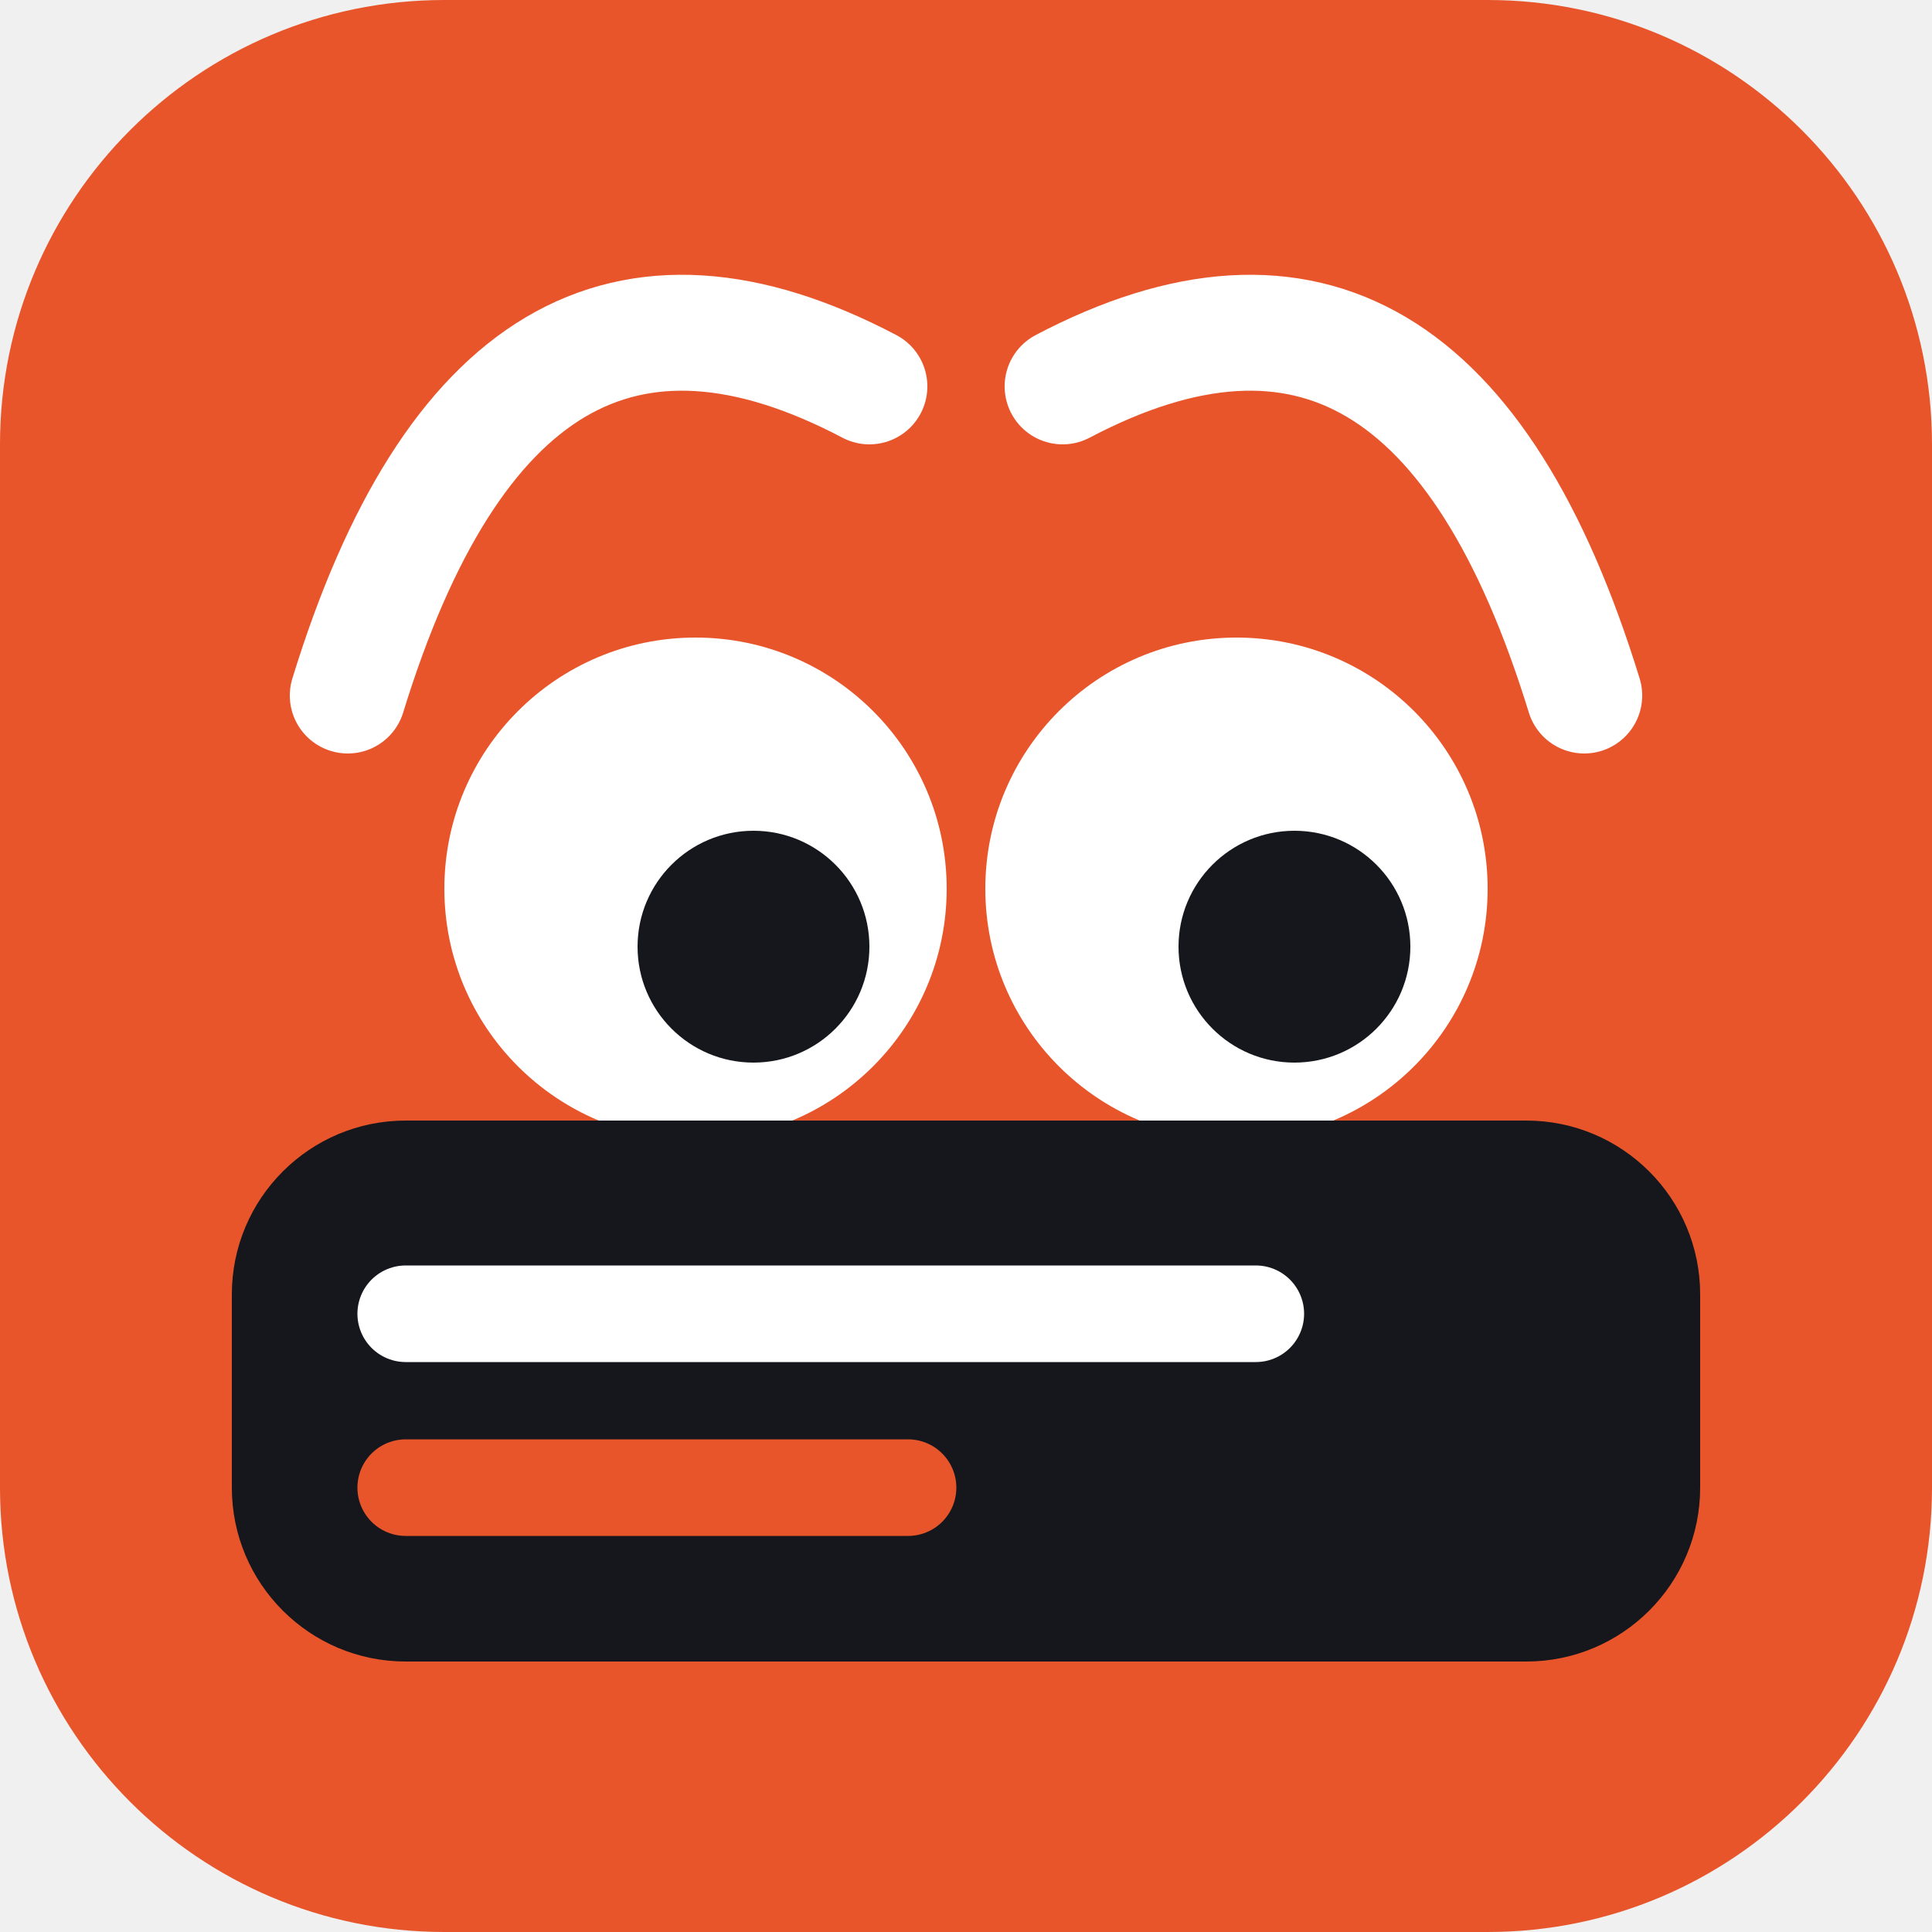
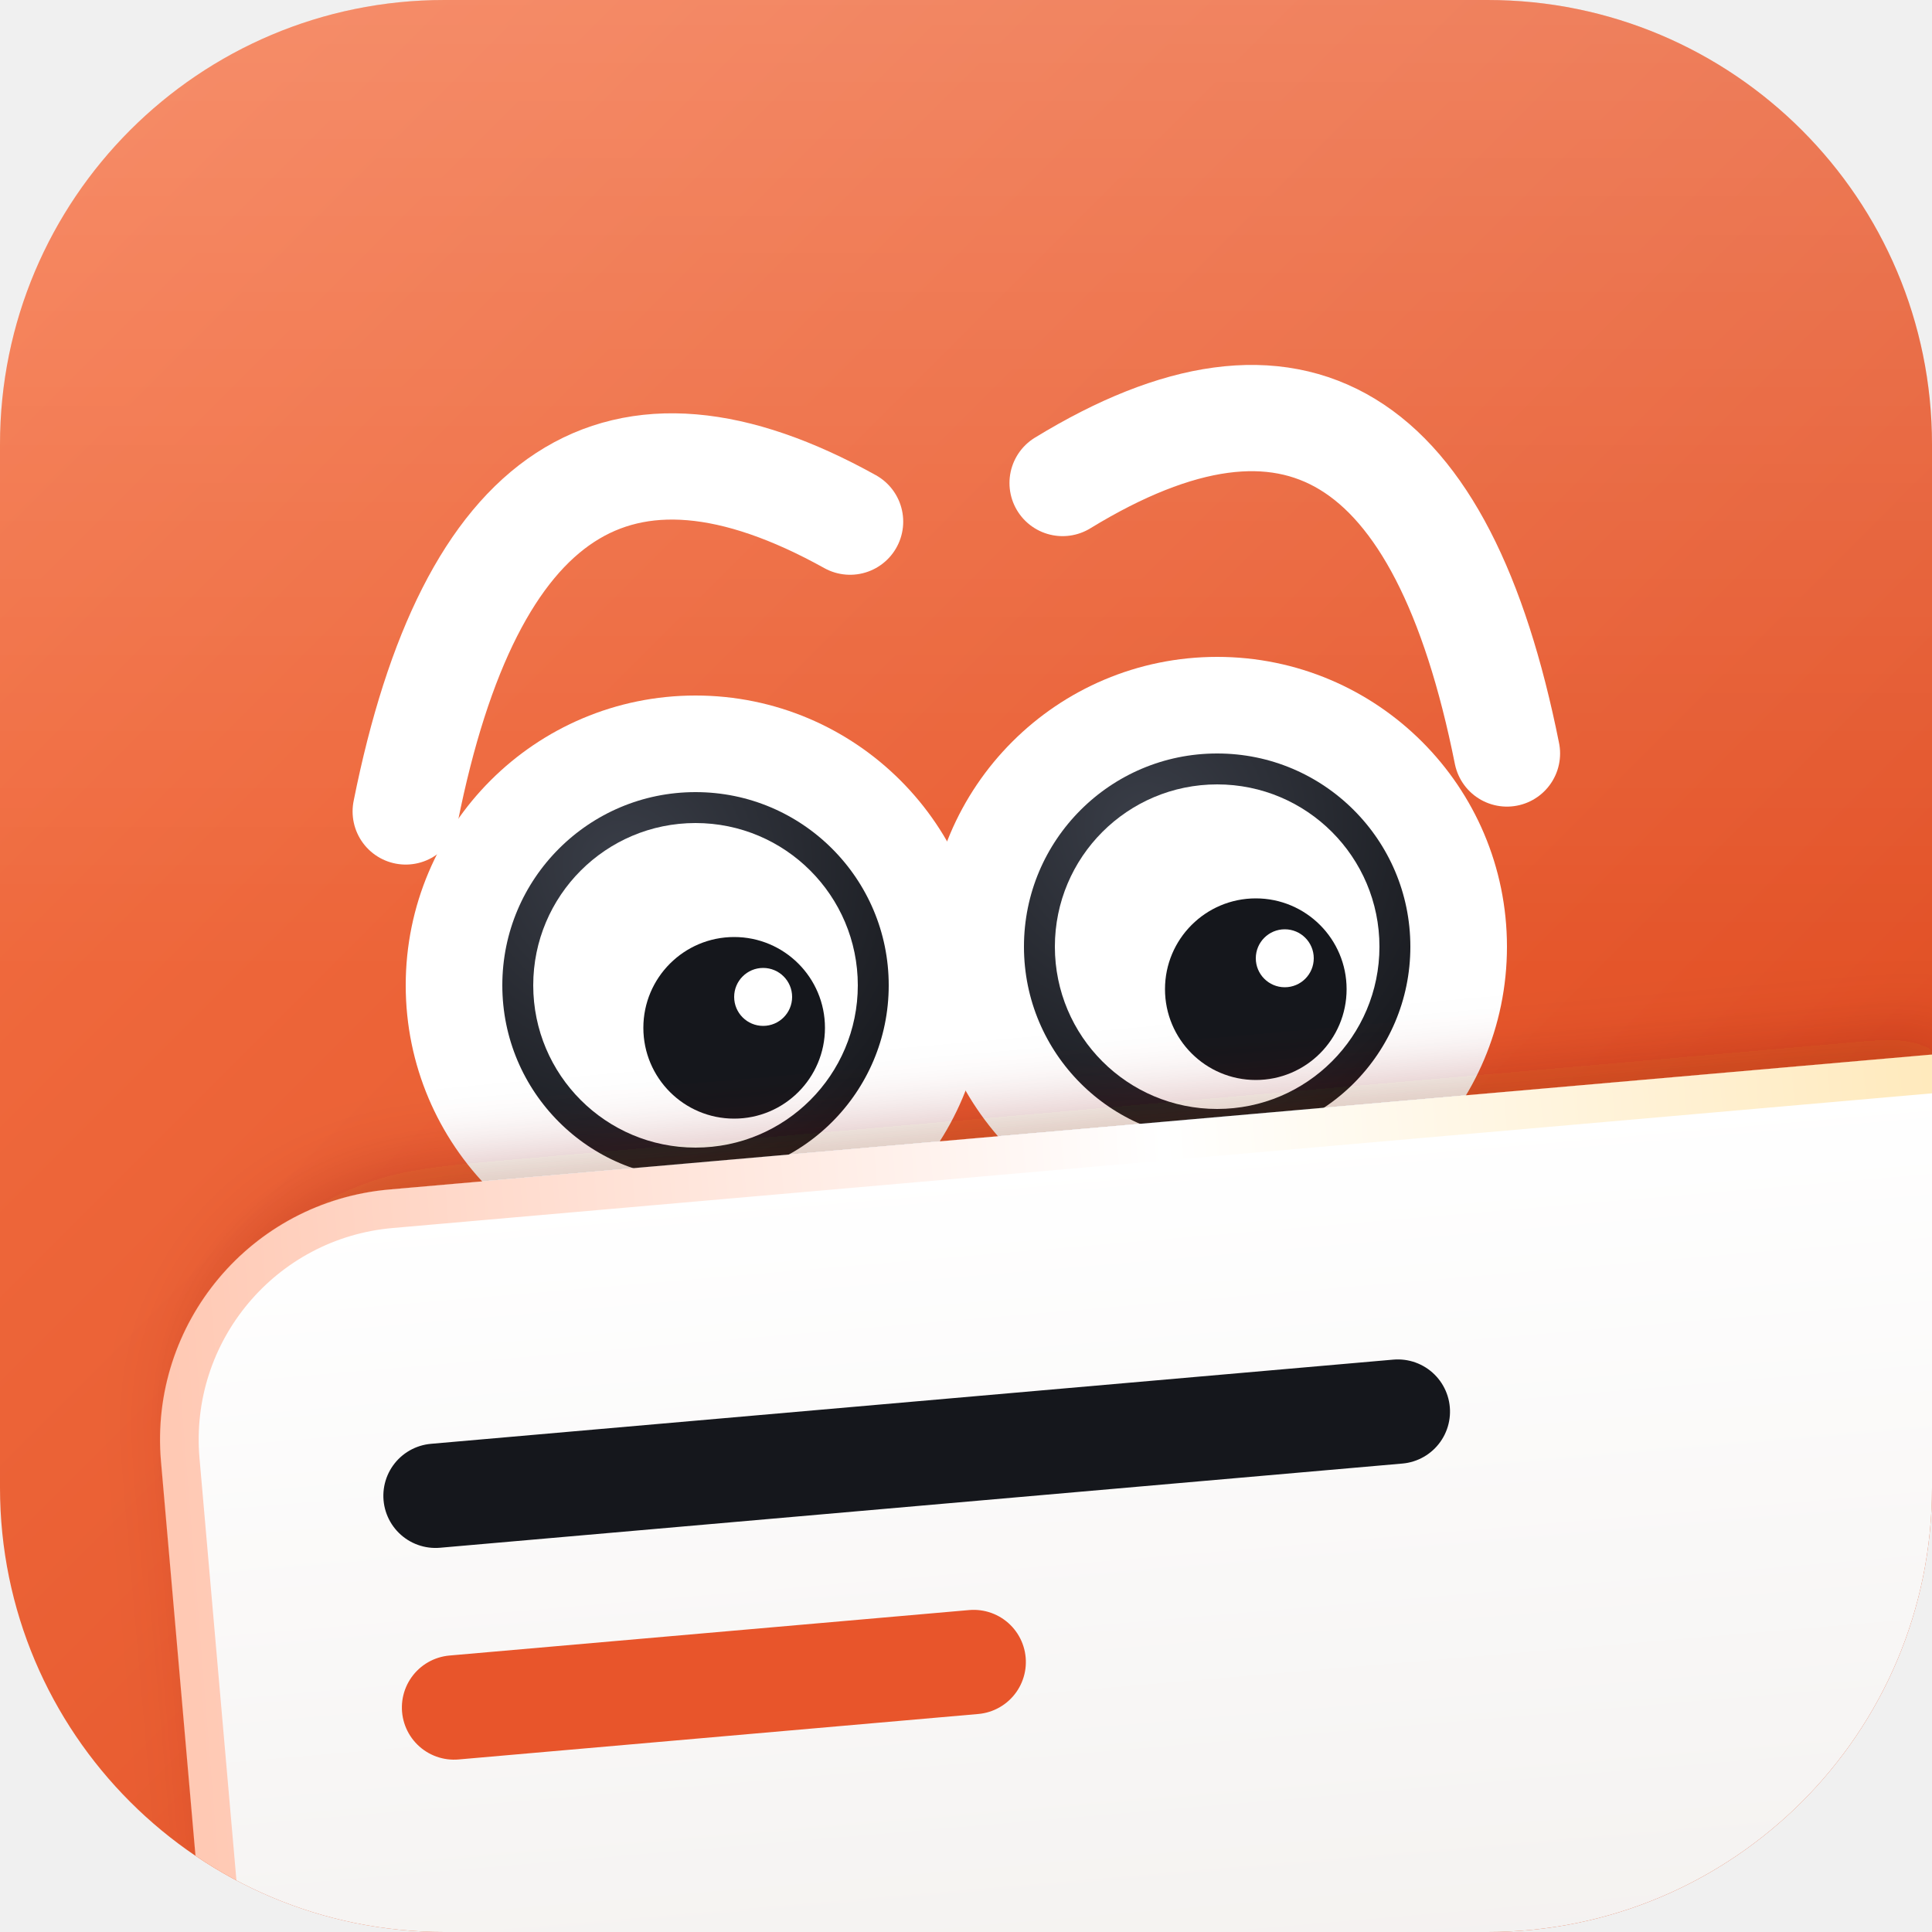
<svg xmlns="http://www.w3.org/2000/svg" viewBox="0 0 100 100" width="512" height="512">
-   <rect width="100" height="100" rx="23" fill="#E8552B" />
-   <g fill="none" stroke="#FFFFFF" stroke-width="6" stroke-linecap="round">
-     <path d="M18 36Q26 10 45 20" />
-     <path d="M82 36Q74 10 55 20" />
-   </g>
-   <circle cx="36" cy="46" r="13" fill="#FFFFFF" />
-   <circle cx="64" cy="46" r="13" fill="#FFFFFF" />
-   <circle cx="39" cy="49" r="6" fill="#15171C" />
-   <circle cx="67" cy="49" r="6" fill="#15171C" />
-   <rect x="12" y="58" width="76" height="28" rx="9" fill="#15171C" />
-   <g stroke-linecap="round" stroke-width="5">
-     <path d="M21 68h44" stroke="#FFFFFF" />
-     <path d="M21 77h26" stroke="#E8552B" />
+   <defs>
+     <clipPath id="sq">
+       <rect width="100" height="100" rx="23" />
+     </clipPath>
+     <linearGradient id="bg" x1="0" y1="0" x2="1" y2="1">
+       <stop offset="0" stop-color="#F57447" />
+       <stop offset="1" stop-color="#DC461C" />
+     </linearGradient>
+     <linearGradient id="sheen" x1="0" y1="0" x2="0" y2="1">
+       <stop offset="0" stop-color="#fff" stop-opacity=".2" />
+       <stop offset="1" stop-color="#fff" stop-opacity="0" />
+     </linearGradient>
+     <radialGradient id="eye" cx=".35" cy=".25" r=".9">
+       <stop offset="0" stop-color="#3A3E48" />
+       <stop offset="1" stop-color="#0E0F12" />
+     </radialGradient>
+     <linearGradient id="card" x1="0" y1="0" x2="0" y2="1">
+       <stop offset="0" stop-color="#fff" />
+       <stop offset="1" stop-color="#F1EEEC" />
+     </linearGradient>
+     <linearGradient id="rim" x1="0" y1="0" x2="1" y2="0">
+       <stop offset="0" stop-color="#FFC9B4" />
+       <stop offset=".5" stop-color="#fff" />
+       <stop offset="1" stop-color="#FFE3A8" />
+     </linearGradient>
+     <filter id="sh" x="-20%" y="-30%" width="140%" height="160%">
+       <feDropShadow dy="-1" stdDeviation="2" flood-color="#7A1E05" flood-opacity=".3" />
+     </filter>
+   </defs>
+   <g clip-path="url(#sq)">
+     <rect width="100" height="100" fill="url(#bg)" />
+     <rect width="100" height="50" fill="url(#sheen)" />
+     <g fill="none" stroke="#fff" stroke-width="5.5" stroke-linecap="round">
+       <path d="M21 42Q26 17 44 27" />
+       <path d="M78 39Q73 14 55 25" />
+     </g>
+     <g stroke="#fff" stroke-width="5" fill="url(#eye)">
+       <circle cx="36" cy="51" r="12.5" />
+       <circle cx="63" cy="49" r="12.5" />
+     </g>
+     <g fill="#fff">
+       <circle cx="36" cy="51" r="8.4" />
+       <circle cx="63" cy="49" r="8.4" />
+     </g>
+     <g fill="#15171C">
+       <circle cx="38" cy="53.2" r="4.7" />
+       <circle cx="65" cy="51.2" r="4.7" />
+     </g>
+     <g fill="#fff">
+       <circle cx="39.5" cy="51.6" r="1.5" />
+       <circle cx="66.5" cy="49.6" r="1.5" />
+     </g>
+     <g transform="rotate(-5 50 70)">
+       <rect x="9" y="60" width="104" height="56" rx="12" fill="url(#card)" stroke="url(#rim)" stroke-width="2" filter="url(#sh)" />
+       <g stroke-linecap="round" stroke-width="5.4">
+         <path d="M22 75H72" stroke="#15171C" />
+         <path d="M22 86H49" stroke="#E8552B" />
+       </g>
+     </g>
  </g>
</svg>
